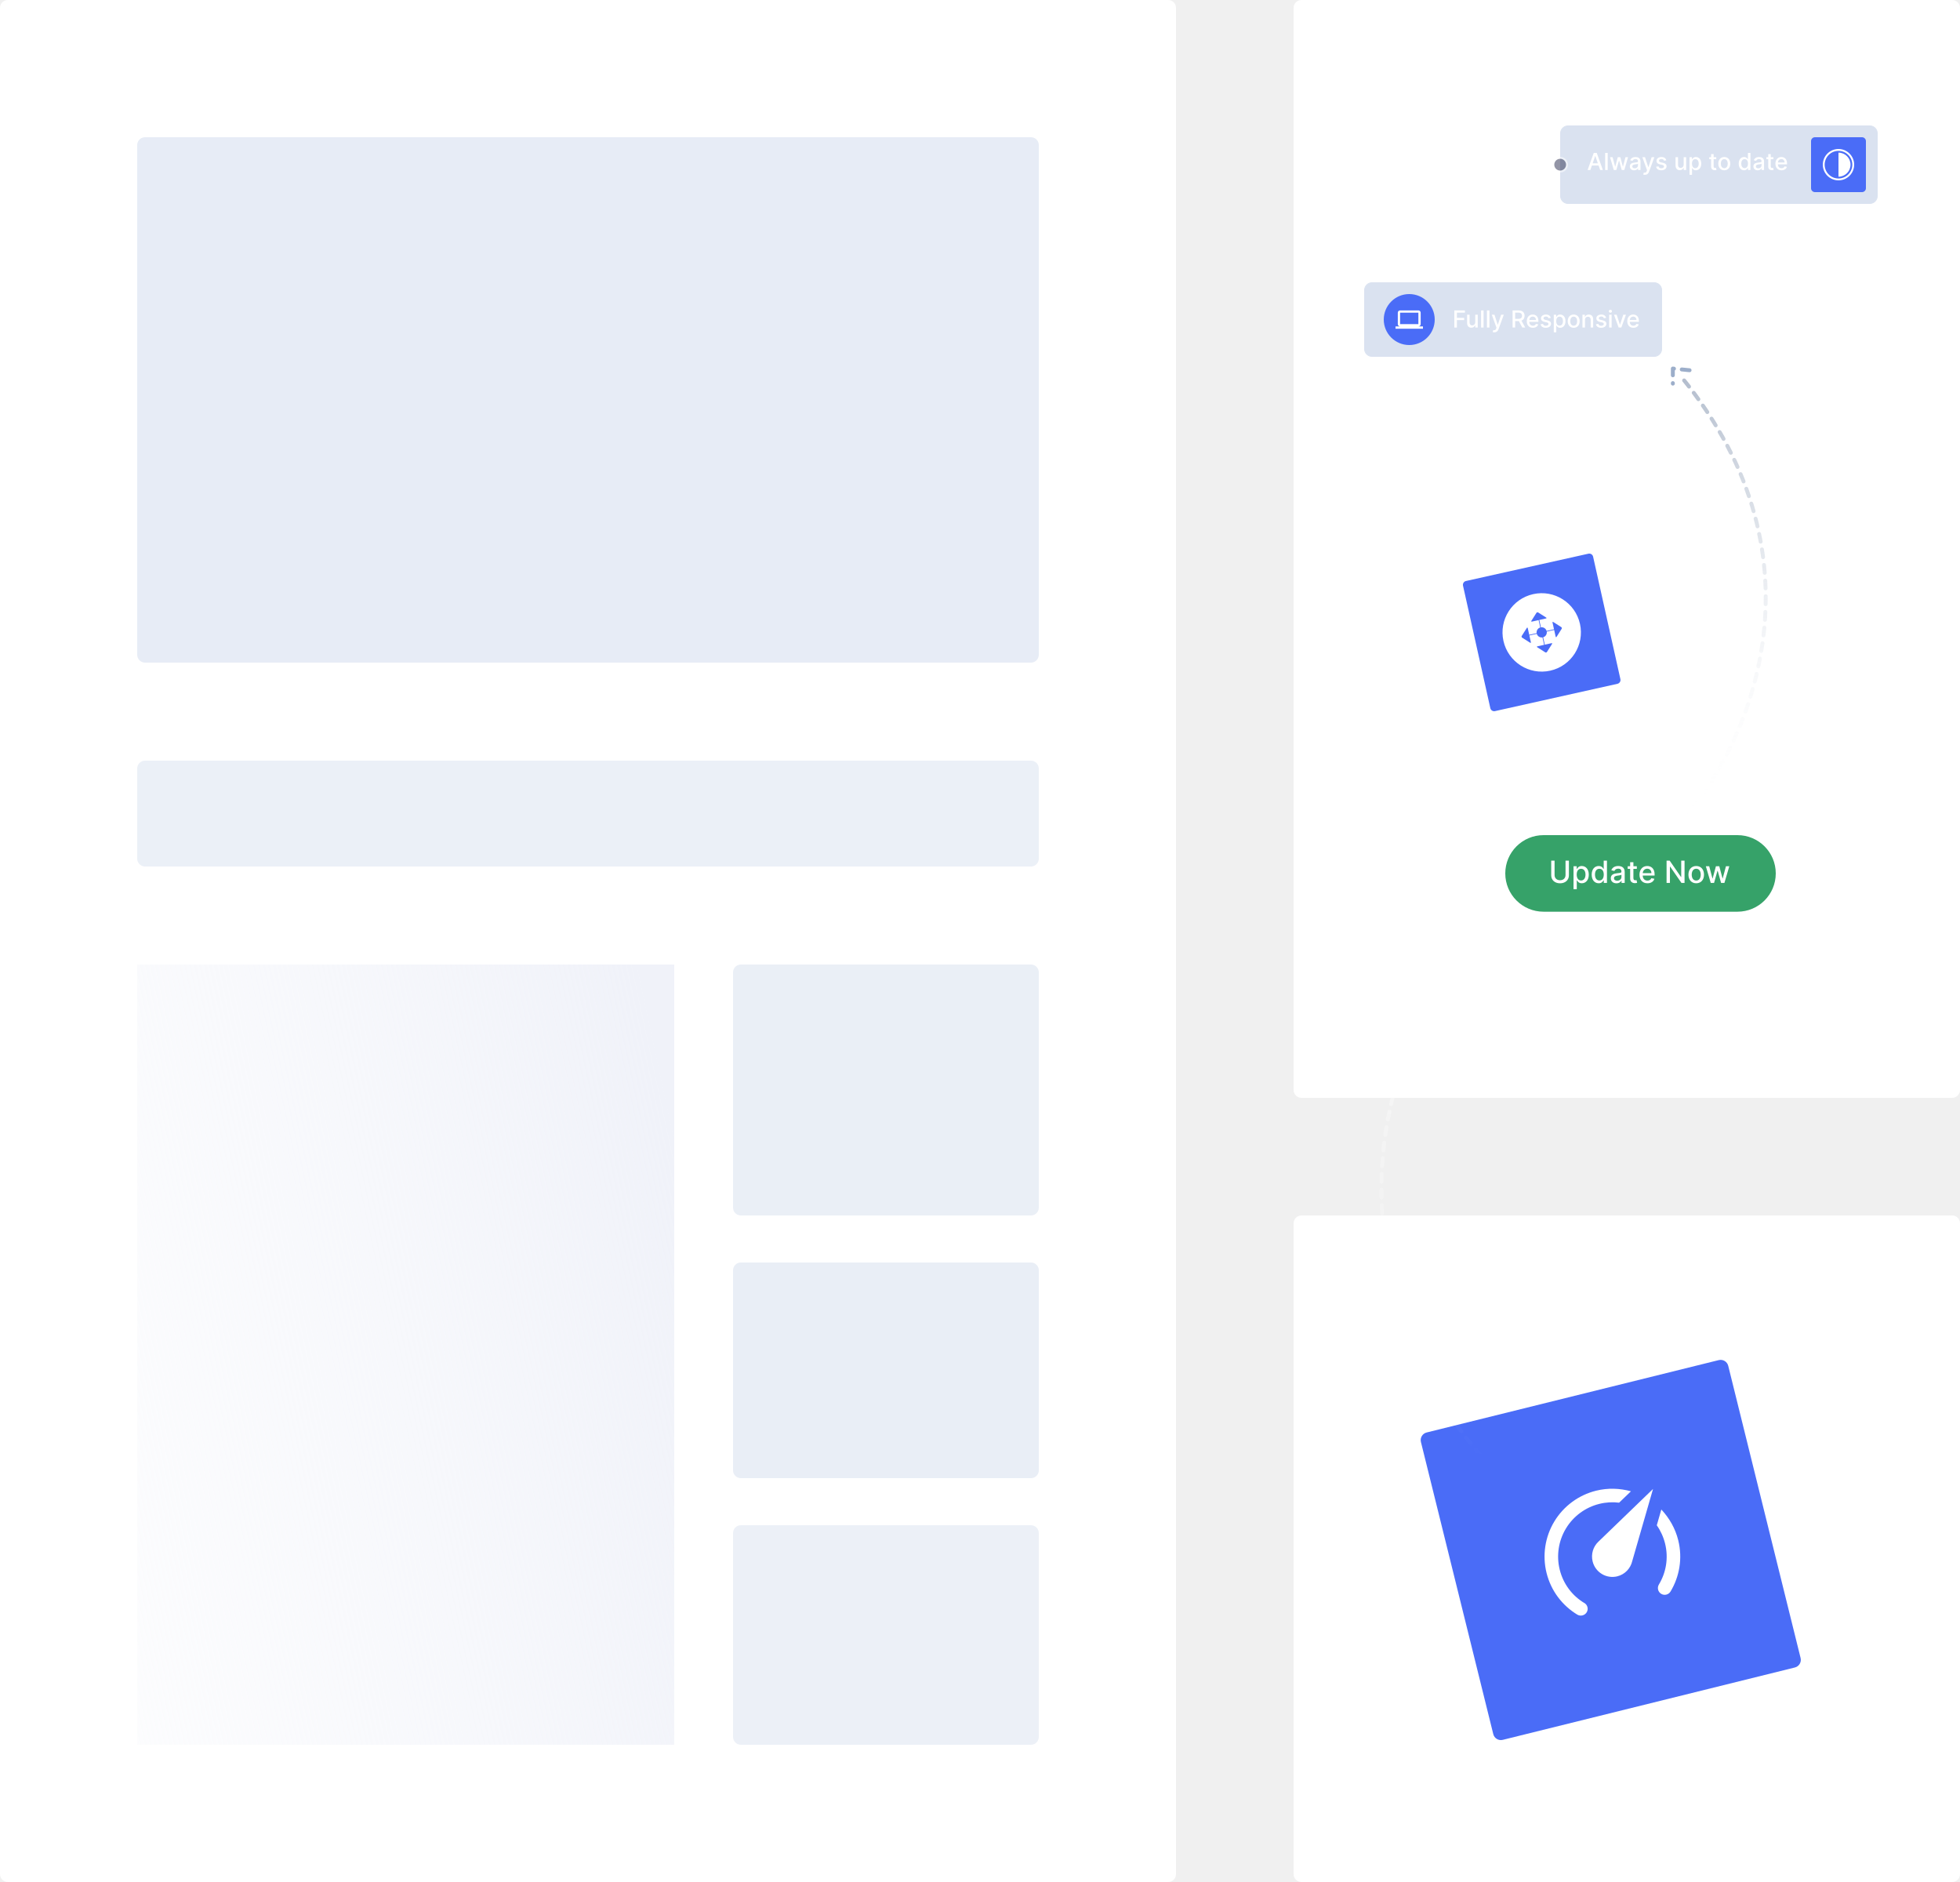
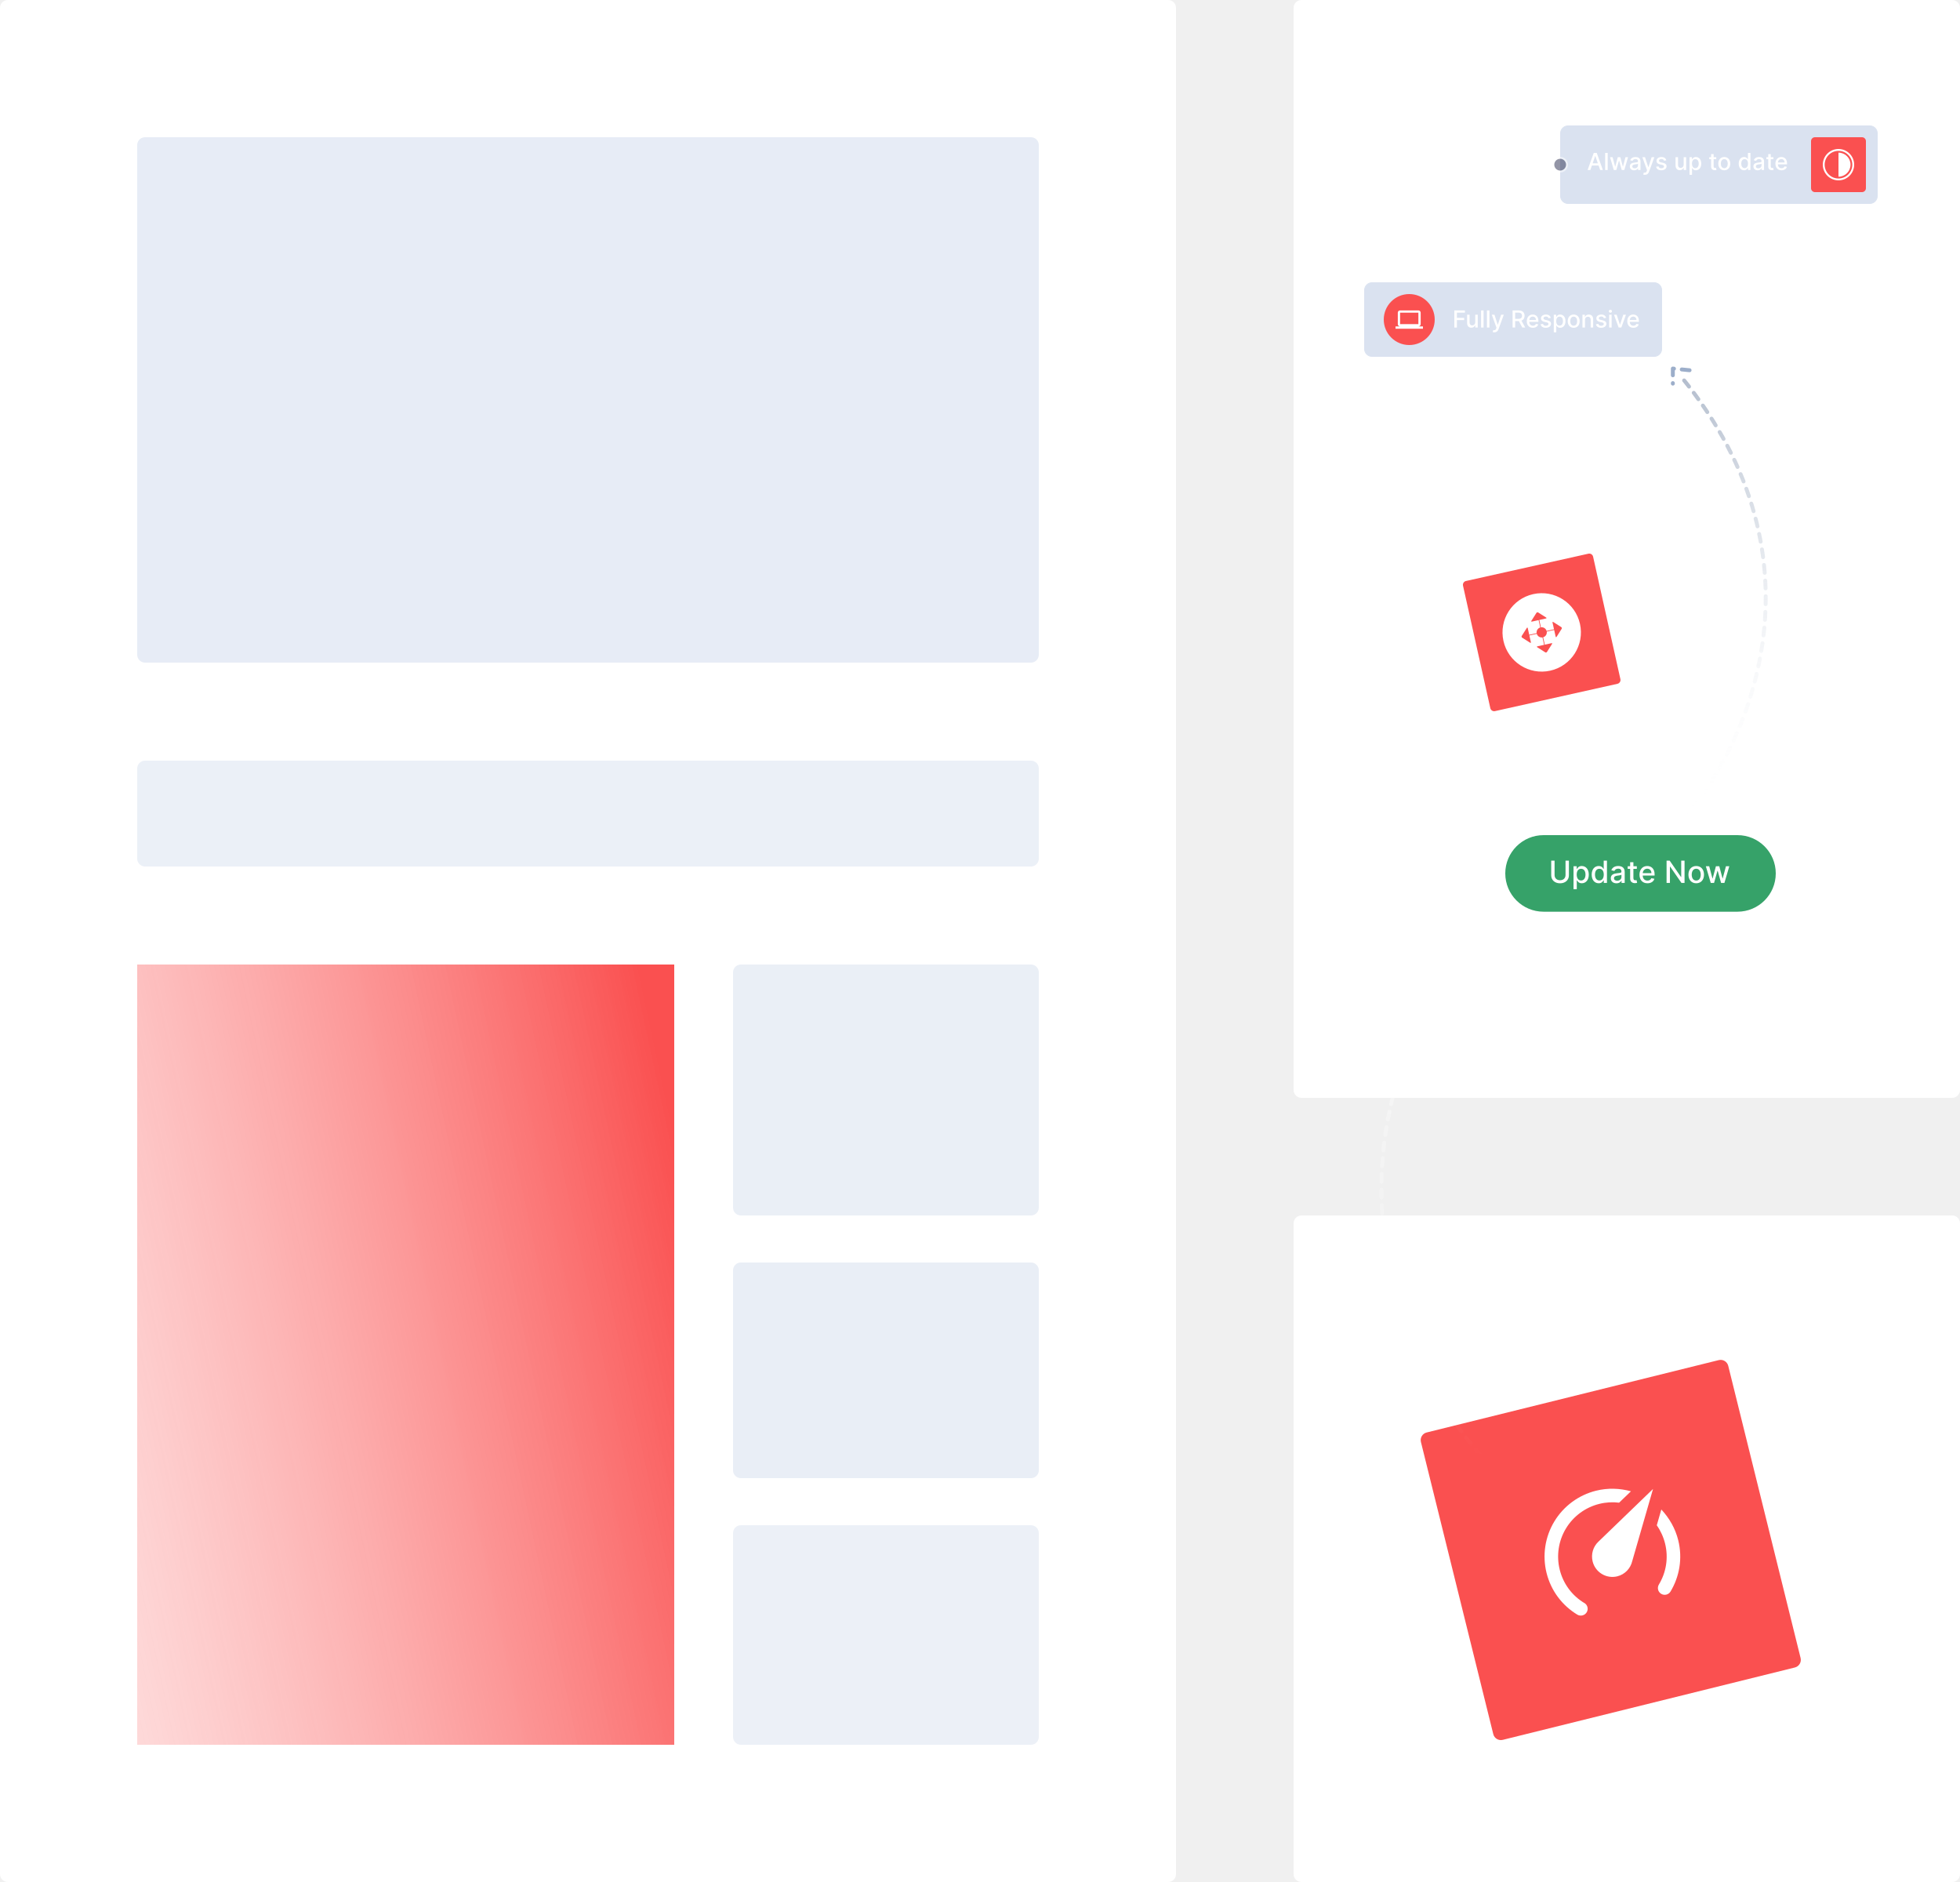
<svg xmlns="http://www.w3.org/2000/svg" width="500" height="480" viewBox="0 0 500 480" fill="none">
  <rect x="330" y="310" width="170" height="170" rx="2" fill="white" />
-   <rect x="362" y="365.831" width="80.765" height="80.765" rx="2" transform="rotate(-13.9128 362 365.831)" fill="#4A6CF7" />
+   <rect x="362" y="365.831" width="80.765" height="80.765" rx="2" transform="rotate(-13.9128 362 365.831)" fill="#fa5050" />
  <path d="M412.572 402.039C411.235 402.37 409.822 402.156 408.643 401.445C407.464 400.734 406.615 399.584 406.284 398.247C405.818 396.366 406.435 394.466 407.718 393.239L421.691 379.757L416.388 398.152C415.956 400.006 414.538 401.552 412.572 402.039ZM407.162 380.2C410.203 379.447 413.25 379.584 416.061 380.349L413.037 383.256C411.434 383.047 409.675 383.144 407.995 383.56C404.43 384.443 401.363 386.705 399.467 389.85C397.571 392.995 397.002 396.764 397.884 400.328C398.804 404.041 401.131 407.03 404.167 408.846L404.183 408.842C405.001 409.335 405.263 410.393 404.77 411.21C404.277 412.028 403.202 412.294 402.389 411.818C398.595 409.531 395.673 405.797 394.525 401.16C393.421 396.705 394.132 391.994 396.502 388.063C398.873 384.132 402.707 381.304 407.162 380.2ZM428.123 392.838C429.271 397.474 428.43 402.14 426.143 405.934C425.646 406.735 424.587 406.997 423.77 406.504C422.952 406.011 422.69 404.953 423.183 404.135C425.016 401.096 425.683 397.383 424.763 393.67C424.347 391.99 423.612 390.389 422.649 389.023L423.808 384.992C425.826 387.166 427.365 389.78 428.123 392.838Z" fill="white" />
  <rect width="300" height="480" rx="2" fill="white" />
  <rect x="35" y="35" width="230" height="134" rx="2" fill="#DAE2F0" fill-opacity="0.66" />
  <rect opacity="0.53" x="35" y="194" width="230" height="27" rx="2" fill="#DAE2F0" />
  <rect x="35" y="246" width="137" height="199" fill="url(#paint0_linear_1028_1032)" />
  <rect opacity="0.57" x="187" y="246" width="78" height="64" rx="2" fill="#DAE2F0" />
  <rect opacity="0.6" x="187" y="322" width="78" height="55" rx="2" fill="#DAE2F0" />
  <rect opacity="0.5" x="187" y="389" width="78" height="56" rx="2" fill="#DAE2F0" />
  <path d="M377.795 371.295C358.482 349.772 331.574 292.451 378.448 235.356" stroke="url(#paint1_linear_1028_1032)" stroke-linecap="round" stroke-linejoin="round" stroke-dasharray="2 2" />
  <path d="M375.753 233.513L380.883 233V237.617" stroke="url(#paint2_linear_1028_1032)" stroke-linecap="round" stroke-linejoin="round" stroke-dasharray="2 2" />
  <rect x="330" width="170" height="280" rx="2" fill="white" />
  <rect x="384" y="213" width="69" height="19.528" rx="9.764" fill="#36A269" />
  <path d="M399.37 219.51V223.177C399.37 223.948 398.838 224.503 397.972 224.503C397.109 224.503 396.574 223.948 396.574 223.177V219.51H395.717V223.246C395.717 224.439 396.61 225.285 397.972 225.285C399.334 225.285 400.23 224.439 400.23 223.246V219.51H399.37Z" fill="white" />
  <path d="M401.41 226.788H402.239V224.528H402.289C402.439 224.8 402.744 225.274 403.521 225.274C404.553 225.274 405.302 224.447 405.302 223.069C405.302 221.687 404.541 220.875 403.512 220.875C402.722 220.875 402.436 221.357 402.289 221.621H402.22V220.93H401.41V226.788ZM402.222 223.06C402.222 222.17 402.611 221.579 403.335 221.579C404.087 221.579 404.464 222.214 404.464 223.06C404.464 223.915 404.075 224.567 403.335 224.567C402.622 224.567 402.222 223.956 402.222 223.06Z" fill="white" />
  <path d="M407.826 225.274C408.602 225.274 408.908 224.8 409.057 224.528H409.127V225.191H409.937V219.51H409.107V221.621H409.057C408.908 221.357 408.625 220.875 407.831 220.875C406.802 220.875 406.045 221.687 406.045 223.069C406.045 224.447 406.791 225.274 407.826 225.274ZM408.009 224.567C407.268 224.567 406.883 223.915 406.883 223.06C406.883 222.214 407.26 221.579 408.009 221.579C408.733 221.579 409.121 222.17 409.121 223.06C409.121 223.956 408.725 224.567 408.009 224.567Z" fill="white" />
  <path d="M412.36 225.285C413.065 225.285 413.462 224.927 413.62 224.608H413.653V225.191H414.463V222.361C414.463 221.121 413.487 220.875 412.81 220.875C412.039 220.875 411.329 221.185 411.051 221.962L411.831 222.139C411.953 221.837 412.263 221.546 412.821 221.546C413.356 221.546 413.631 221.826 413.631 222.309V222.328C413.631 222.63 413.32 222.625 412.555 222.714C411.747 222.808 410.921 223.019 410.921 223.987C410.921 224.825 411.55 225.285 412.36 225.285ZM412.541 224.619C412.072 224.619 411.734 224.408 411.734 223.998C411.734 223.554 412.127 223.396 412.607 223.332C412.876 223.296 413.514 223.224 413.634 223.105V223.654C413.634 224.159 413.231 224.619 412.541 224.619Z" fill="white" />
  <path d="M417.557 220.93H416.683V219.909H415.853V220.93H415.229V221.596H415.853V224.112C415.851 224.886 416.442 225.26 417.096 225.246C417.36 225.243 417.537 225.194 417.634 225.157L417.485 224.472C417.429 224.483 417.326 224.508 417.193 224.508C416.924 224.508 416.683 224.42 416.683 223.94V221.596H417.557V220.93Z" fill="white" />
  <path d="M420.265 225.277C421.194 225.277 421.851 224.819 422.04 224.126L421.255 223.984C421.105 224.386 420.745 224.592 420.273 224.592C419.563 224.592 419.086 224.131 419.064 223.31H422.093V223.016C422.093 221.476 421.172 220.875 420.206 220.875C419.019 220.875 418.237 221.779 418.237 223.088C418.237 224.411 419.008 225.277 420.265 225.277ZM419.066 222.689C419.1 222.084 419.538 221.56 420.212 221.56C420.856 221.56 421.277 222.037 421.28 222.689H419.066Z" fill="white" />
  <path d="M429.732 219.51H428.883V223.682H428.83L425.94 219.51H425.147V225.191H426.004V221.024H426.057L428.944 225.191H429.732V219.51Z" fill="white" />
  <path d="M432.71 225.277C433.912 225.277 434.697 224.397 434.697 223.08C434.697 221.754 433.912 220.875 432.71 220.875C431.509 220.875 430.724 221.754 430.724 223.08C430.724 224.397 431.509 225.277 432.71 225.277ZM432.713 224.58C431.928 224.58 431.562 223.895 431.562 223.077C431.562 222.261 431.928 221.568 432.713 221.568C433.493 221.568 433.859 222.261 433.859 223.077C433.859 223.895 433.493 224.58 432.713 224.58Z" fill="white" />
  <path d="M436.416 225.191H437.26L438.125 222.114H438.189L439.054 225.191H439.9L441.151 220.93H440.294L439.465 224.045H439.423L438.591 220.93H437.734L436.896 224.059H436.855L436.02 220.93H435.163L436.416 225.191Z" fill="white" />
  <path d="M429.313 209C445.373 191.102 467.749 143.437 428.77 95.96" stroke="url(#paint3_linear_1028_1032)" stroke-linecap="round" stroke-linejoin="round" stroke-dasharray="2 2" />
  <path d="M431.011 94.427L426.746 94V97.839" stroke="#9CAECA" stroke-linecap="round" stroke-linejoin="round" stroke-dasharray="2 2" />
  <path d="M425.919 209.551C429.35 203.094 432.466 187.388 417.488 176.228" stroke="url(#paint4_linear_1028_1032)" stroke-width="0.7" stroke-linecap="round" stroke-linejoin="round" stroke-dasharray="2 2" />
  <rect x="348.1" y="72.1" width="75.8" height="18.8" rx="1.9" fill="#DAE2F0" stroke="#DAE2F0" stroke-width="0.2" />
  <path d="M371 83.538H371.658V81.636H373.512V81.071H371.658V79.742H373.706V79.175H371V83.538Z" fill="white" />
  <path d="M376.333 82.181C376.335 82.737 375.921 83.001 375.563 83.001C375.169 83.001 374.896 82.716 374.896 82.271V80.266H374.259V82.347C374.259 83.159 374.705 83.581 375.333 83.581C375.825 83.581 376.16 83.321 376.311 82.972H376.345V83.538H376.972V80.266H376.333V82.181Z" fill="white" />
  <path d="M378.465 79.175H377.828V83.538H378.465V79.175Z" fill="white" />
  <path d="M379.959 79.175H379.322V83.538H379.959V79.175Z" fill="white" />
  <path d="M381.219 84.766C381.745 84.766 382.077 84.491 382.267 83.975L383.62 80.272L382.932 80.266L382.103 82.805H382.069L381.24 80.266H380.558L381.756 83.581L381.677 83.798C381.515 84.233 381.287 84.269 380.938 84.173L380.784 84.695C380.861 84.729 381.027 84.766 381.219 84.766Z" fill="white" />
  <path d="M385.859 83.538H386.518V81.887H387.413C387.428 81.887 387.44 81.887 387.455 81.887L388.342 83.538H389.092L388.124 81.772C388.659 81.574 388.925 81.129 388.925 80.543C388.925 79.739 388.427 79.175 387.415 79.175H385.859V83.538ZM386.518 81.32V79.739H387.344C387.994 79.739 388.263 80.048 388.263 80.543C388.263 81.035 387.994 81.32 387.353 81.32H386.518Z" fill="white" />
  <path d="M391.045 83.604C391.759 83.604 392.264 83.253 392.409 82.72L391.806 82.612C391.691 82.921 391.414 83.078 391.051 83.078C390.506 83.078 390.139 82.724 390.122 82.094H392.449V81.868C392.449 80.685 391.742 80.223 391 80.223C390.088 80.223 389.487 80.918 389.487 81.923C389.487 82.94 390.08 83.604 391.045 83.604ZM390.124 81.617C390.15 81.152 390.487 80.749 391.004 80.749C391.499 80.749 391.823 81.116 391.825 81.617H390.124Z" fill="white" />
  <path d="M395.608 81.065C395.476 80.555 395.078 80.223 394.37 80.223C393.631 80.223 393.107 80.613 393.107 81.192C393.107 81.657 393.388 81.966 394.002 82.102L394.556 82.224C394.871 82.294 395.018 82.435 395.018 82.639C395.018 82.893 394.748 83.091 394.33 83.091C393.949 83.091 393.703 82.927 393.627 82.605L393.011 82.699C393.118 83.278 393.599 83.604 394.334 83.604C395.125 83.604 395.672 83.185 395.672 82.592C395.672 82.13 395.378 81.844 394.777 81.706L394.257 81.587C393.897 81.501 393.742 81.38 393.744 81.158C393.742 80.907 394.015 80.728 394.377 80.728C394.773 80.728 394.956 80.947 395.031 81.167L395.608 81.065Z" fill="white" />
  <path d="M396.373 84.766H397.01V83.029H397.048C397.163 83.238 397.398 83.602 397.994 83.602C398.787 83.602 399.362 82.967 399.362 81.908C399.362 80.847 398.778 80.223 397.988 80.223C397.381 80.223 397.161 80.594 397.048 80.796H396.995V80.266H396.373V84.766ZM396.997 81.902C396.997 81.218 397.295 80.764 397.851 80.764C398.429 80.764 398.719 81.252 398.719 81.902C398.719 82.558 398.42 83.059 397.851 83.059C397.304 83.059 396.997 82.59 396.997 81.902Z" fill="white" />
  <path d="M401.454 83.604C402.377 83.604 402.98 82.929 402.98 81.917C402.98 80.898 402.377 80.223 401.454 80.223C400.532 80.223 399.929 80.898 399.929 81.917C399.929 82.929 400.532 83.604 401.454 83.604ZM401.456 83.07C400.854 83.07 400.572 82.543 400.572 81.915C400.572 81.288 400.854 80.756 401.456 80.756C402.055 80.756 402.336 81.288 402.336 81.915C402.336 82.543 402.055 83.07 401.456 83.07Z" fill="white" />
  <path d="M404.328 81.595C404.328 81.073 404.648 80.775 405.091 80.775C405.523 80.775 405.786 81.058 405.786 81.533V83.538H406.423V81.457C406.423 80.647 405.977 80.223 405.308 80.223C404.816 80.223 404.494 80.451 404.343 80.798H404.303V80.266H403.691V83.538H404.328V81.595Z" fill="white" />
  <path d="M409.729 81.065C409.597 80.555 409.199 80.223 408.491 80.223C407.752 80.223 407.228 80.613 407.228 81.192C407.228 81.657 407.509 81.966 408.123 82.102L408.677 82.224C408.992 82.294 409.139 82.435 409.139 82.639C409.139 82.893 408.869 83.091 408.451 83.091C408.07 83.091 407.825 82.927 407.748 82.605L407.132 82.699C407.239 83.278 407.72 83.604 408.455 83.604C409.246 83.604 409.793 83.185 409.793 82.592C409.793 82.13 409.499 81.844 408.898 81.706L408.379 81.587C408.018 81.501 407.863 81.38 407.865 81.158C407.863 80.907 408.136 80.728 408.498 80.728C408.894 80.728 409.077 80.947 409.152 81.167L409.729 81.065Z" fill="white" />
  <path d="M410.494 83.538H411.131V80.266H410.494V83.538ZM410.816 79.761C411.035 79.761 411.218 79.59 411.218 79.381C411.218 79.173 411.035 79 410.816 79C410.594 79 410.413 79.173 410.413 79.381C410.413 79.59 410.594 79.761 410.816 79.761Z" fill="white" />
  <path d="M414.788 80.266H414.104L413.277 82.784H413.243L412.414 80.266H411.73L412.919 83.538H413.601L414.788 80.266Z" fill="white" />
  <path d="M416.68 83.604C417.393 83.604 417.898 83.253 418.043 82.72L417.44 82.612C417.325 82.921 417.048 83.078 416.686 83.078C416.141 83.078 415.774 82.724 415.757 82.094H418.084V81.868C418.084 80.685 417.376 80.223 416.635 80.223C415.723 80.223 415.122 80.918 415.122 81.923C415.122 82.94 415.714 83.604 416.68 83.604ZM415.759 81.617C415.785 81.152 416.121 80.749 416.639 80.749C417.134 80.749 417.457 81.116 417.46 81.617H415.759Z" fill="white" />
-   <circle cx="359.5" cy="81.5" r="6.5" fill="#4A6CF7" />
+   <circle cx="359.5" cy="81.5" r="6.5" fill="#fa5050" />
  <path d="M357.167 79.75H361.833V82.667H357.167V79.75ZM361.833 83.25C361.988 83.25 362.136 83.189 362.246 83.079C362.355 82.97 362.417 82.822 362.417 82.667V79.75C362.417 79.427 362.154 79.167 361.833 79.167H357.167C356.843 79.167 356.583 79.427 356.583 79.75V82.667C356.583 82.822 356.645 82.97 356.754 83.079C356.864 83.189 357.012 83.25 357.167 83.25H356V83.834H363V83.25H361.833Z" fill="white" />
-   <rect x="373" y="148.4" width="34" height="34" rx="1" transform="rotate(-12.5713 373 148.4)" fill="#4A6CF7" />
+   <rect x="373" y="148.4" width="34" height="34" rx="1" transform="rotate(-12.5713 373 148.4)" fill="#fa5050" />
  <circle cx="393.293" cy="161.293" r="10" transform="rotate(-12.5713 393.293 161.293)" fill="white" />
  <g clip-path="url(#clip0_1028_1032)">
-     <path d="M398.281 159.94L396.256 158.653C396.106 158.557 396.015 158.621 396.054 158.795L396.433 160.496L394.539 160.918C394.355 160.293 393.738 159.901 393.094 160L392.675 158.119L394.375 157.74C394.55 157.701 394.569 157.592 394.418 157.496L392.393 156.21C392.242 156.114 392.043 156.159 391.948 156.309L390.661 158.334C390.565 158.485 390.629 158.575 390.803 158.536L392.504 158.157L392.923 160.037C392.298 160.222 391.905 160.838 392.005 161.482L390.111 161.905L389.732 160.205C389.693 160.031 389.584 160.012 389.489 160.162L388.202 162.188C388.106 162.338 388.151 162.537 388.301 162.633L390.326 163.919C390.477 164.015 390.567 163.952 390.528 163.777L390.149 162.076L392.04 161.654C392.225 162.279 392.842 162.671 393.486 162.572L393.908 164.463L392.208 164.842C392.034 164.881 392.015 164.99 392.165 165.086L394.191 166.372C394.341 166.468 394.54 166.424 394.636 166.273L395.923 164.248C396.018 164.097 395.955 164.007 395.78 164.046L394.082 164.425L393.661 162.535C394.286 162.35 394.678 161.734 394.579 161.09L396.471 160.668L396.85 162.369C396.889 162.543 396.997 162.562 397.093 162.412L398.38 160.386C398.476 160.236 398.432 160.035 398.281 159.94Z" fill="#4A6CF7" />
+     <path d="M398.281 159.94L396.256 158.653C396.106 158.557 396.015 158.621 396.054 158.795L396.433 160.496L394.539 160.918C394.355 160.293 393.738 159.901 393.094 160L392.675 158.119L394.375 157.74C394.55 157.701 394.569 157.592 394.418 157.496L392.393 156.21C392.242 156.114 392.043 156.159 391.948 156.309L390.661 158.334C390.565 158.485 390.629 158.575 390.803 158.536L392.504 158.157L392.923 160.037C392.298 160.222 391.905 160.838 392.005 161.482L390.111 161.905L389.732 160.205C389.693 160.031 389.584 160.012 389.489 160.162L388.202 162.188C388.106 162.338 388.151 162.537 388.301 162.633L390.326 163.919C390.477 164.015 390.567 163.952 390.528 163.777L390.149 162.076L392.04 161.654C392.225 162.279 392.842 162.671 393.486 162.572L393.908 164.463L392.208 164.842C392.034 164.881 392.015 164.99 392.165 165.086L394.191 166.372C394.341 166.468 394.54 166.424 394.636 166.273L395.923 164.248C396.018 164.097 395.955 164.007 395.78 164.046L394.082 164.425L393.661 162.535C394.286 162.35 394.678 161.734 394.579 161.09L396.471 160.668L396.85 162.369C396.889 162.543 396.997 162.562 397.093 162.412L398.38 160.386C398.476 160.236 398.432 160.035 398.281 159.94Z" fill="#fa5050" />
  </g>
  <rect x="398.1" y="32.1" width="80.8" height="19.8" rx="1.9" fill="#DAE2F0" stroke="#DAE2F0" stroke-width="0.2" />
-   <rect x="462" y="35" width="14" height="14" rx="1" fill="#4A6CF7" />
+   <rect x="462" y="35" width="14" height="14" rx="1" fill="#fa5050" />
  <path d="M468.998 38C466.791 38 465 39.791 465 41.998C465 44.209 466.791 46 468.998 46C471.209 46 473 44.209 473 41.998C473 39.791 471.209 38 468.998 38ZM469 45.524C467.054 45.524 465.476 43.946 465.476 42C465.476 40.054 467.054 38.476 469 38.476C470.946 38.476 472.524 40.054 472.524 42C472.524 43.946 470.946 45.524 469 45.524ZM469 38.928V45.069C470.694 45.069 472.071 43.692 472.071 41.998C472.071 40.308 470.694 38.928 469 38.928Z" fill="white" />
  <path d="M405.699 43.364L406.099 42.209H407.804L408.202 43.364H408.901L407.331 39H406.57L405 43.364H405.699ZM406.291 41.655L406.935 39.793H406.969L407.612 41.655H406.291Z" fill="white" />
  <path d="M410.117 39H409.48V43.364H410.117V39Z" fill="white" />
  <path d="M411.684 43.364H412.332L412.996 41.001H413.045L413.71 43.364H414.36L415.321 40.091H414.663L414.026 42.484H413.994L413.354 40.091H412.696L412.053 42.494H412.021L411.379 40.091H410.721L411.684 43.364Z" fill="white" />
  <path d="M416.878 43.436C417.419 43.436 417.724 43.161 417.845 42.916H417.871V43.364H418.493V41.19C418.493 40.238 417.743 40.048 417.223 40.048C416.631 40.048 416.085 40.287 415.872 40.883L416.471 41.02C416.565 40.788 416.803 40.564 417.232 40.564C417.643 40.564 417.854 40.779 417.854 41.15V41.165C417.854 41.397 417.615 41.393 417.027 41.461C416.407 41.533 415.772 41.695 415.772 42.439C415.772 43.082 416.256 43.436 416.878 43.436ZM417.017 42.925C416.656 42.925 416.396 42.763 416.396 42.447C416.396 42.106 416.699 41.985 417.068 41.936C417.274 41.908 417.764 41.853 417.856 41.761V42.183C417.856 42.571 417.547 42.925 417.017 42.925Z" fill="white" />
  <path d="M419.627 44.591C420.153 44.591 420.486 44.316 420.675 43.8L422.028 40.097L421.34 40.091L420.511 42.631H420.477L419.648 40.091H418.967L420.164 43.406L420.085 43.624C419.923 44.058 419.695 44.094 419.346 43.999L419.192 44.521C419.269 44.555 419.435 44.591 419.627 44.591Z" fill="white" />
  <path d="M425.081 40.89C424.949 40.381 424.551 40.048 423.843 40.048C423.104 40.048 422.58 40.438 422.58 41.018C422.58 41.482 422.861 41.791 423.475 41.928L424.029 42.049C424.344 42.119 424.491 42.26 424.491 42.465C424.491 42.718 424.22 42.916 423.803 42.916C423.421 42.916 423.176 42.752 423.1 42.43L422.484 42.524C422.59 43.104 423.072 43.43 423.807 43.43C424.597 43.43 425.145 43.01 425.145 42.418C425.145 41.955 424.851 41.67 424.25 41.531L423.73 41.412C423.37 41.327 423.215 41.205 423.217 40.984C423.215 40.732 423.487 40.553 423.85 40.553C424.246 40.553 424.429 40.773 424.504 40.992L425.081 40.89Z" fill="white" />
  <path d="M429.507 42.006C429.509 42.562 429.095 42.827 428.737 42.827C428.343 42.827 428.07 42.541 428.07 42.096V40.091H427.433V42.173C427.433 42.984 427.879 43.406 428.507 43.406C428.999 43.406 429.334 43.146 429.485 42.797H429.519V43.364H430.146V40.091H429.507V42.006Z" fill="white" />
  <path d="M431.002 44.591H431.639V42.854H431.677C431.792 43.063 432.027 43.428 432.623 43.428C433.416 43.428 433.991 42.793 433.991 41.734C433.991 40.673 433.407 40.048 432.617 40.048C432.01 40.048 431.79 40.419 431.677 40.621H431.624V40.091H431.002V44.591ZM431.626 41.727C431.626 41.043 431.924 40.59 432.48 40.59C433.058 40.59 433.348 41.077 433.348 41.727C433.348 42.383 433.049 42.884 432.48 42.884C431.933 42.884 431.626 42.416 431.626 41.727Z" fill="white" />
  <path d="M437.82 40.091H437.149V39.307H436.512V40.091H436.033V40.602H436.512V42.535C436.51 43.129 436.964 43.417 437.467 43.406C437.669 43.404 437.806 43.366 437.88 43.338L437.765 42.812C437.722 42.82 437.644 42.84 437.541 42.84C437.335 42.84 437.149 42.771 437.149 42.403V40.602H437.82V40.091Z" fill="white" />
  <path d="M439.869 43.43C440.791 43.43 441.394 42.754 441.394 41.742C441.394 40.724 440.791 40.048 439.869 40.048C438.946 40.048 438.343 40.724 438.343 41.742C438.343 42.754 438.946 43.43 439.869 43.43ZM439.871 42.895C439.268 42.895 438.987 42.369 438.987 41.74C438.987 41.114 439.268 40.581 439.871 40.581C440.469 40.581 440.751 41.114 440.751 41.74C440.751 42.369 440.469 42.895 439.871 42.895Z" fill="white" />
  <path d="M444.918 43.428C445.515 43.428 445.749 43.063 445.864 42.854H445.918V43.364H446.54V39H445.903V40.621H445.864C445.749 40.419 445.532 40.048 444.923 40.048C444.132 40.048 443.55 40.673 443.55 41.734C443.55 42.793 444.124 43.428 444.918 43.428ZM445.059 42.884C444.49 42.884 444.194 42.383 444.194 41.727C444.194 41.077 444.484 40.59 445.059 40.59C445.615 40.59 445.913 41.043 445.913 41.727C445.913 42.416 445.609 42.884 445.059 42.884Z" fill="white" />
  <path d="M448.401 43.436C448.943 43.436 449.247 43.161 449.369 42.916H449.394V43.364H450.017V41.19C450.017 40.238 449.267 40.048 448.747 40.048C448.154 40.048 447.609 40.287 447.396 40.883L447.994 41.02C448.088 40.788 448.327 40.564 448.755 40.564C449.166 40.564 449.377 40.779 449.377 41.15V41.165C449.377 41.397 449.139 41.393 448.551 41.461C447.931 41.533 447.296 41.695 447.296 42.439C447.296 43.082 447.779 43.436 448.401 43.436ZM448.54 42.925C448.18 42.925 447.92 42.763 447.92 42.447C447.92 42.106 448.222 41.985 448.591 41.936C448.798 41.908 449.288 41.853 449.379 41.761V42.183C449.379 42.571 449.07 42.925 448.54 42.925Z" fill="white" />
  <path d="M452.393 40.091H451.722V39.307H451.085V40.091H450.605V40.602H451.085V42.535C451.082 43.129 451.536 43.417 452.039 43.406C452.241 43.404 452.378 43.366 452.452 43.338L452.337 42.812C452.295 42.82 452.216 42.84 452.114 42.84C451.907 42.84 451.722 42.771 451.722 42.403V40.602H452.393V40.091Z" fill="white" />
  <path d="M454.473 43.43C455.187 43.43 455.692 43.078 455.836 42.545L455.233 42.437C455.118 42.746 454.841 42.903 454.479 42.903C453.934 42.903 453.567 42.55 453.55 41.919H455.877V41.693C455.877 40.511 455.17 40.048 454.428 40.048C453.516 40.048 452.915 40.743 452.915 41.749C452.915 42.765 453.508 43.43 454.473 43.43ZM453.552 41.442C453.578 40.977 453.915 40.575 454.432 40.575C454.927 40.575 455.251 40.941 455.253 41.442H453.552Z" fill="white" />
  <circle opacity="0.5" cx="398" cy="42" r="1.75" fill="#282C4D" stroke="white" stroke-width="0.5" />
  <line x1="347" y1="41.75" x2="396" y2="41.75" stroke="url(#paint5_linear_1028_1032)" stroke-width="0.5" />
  <defs>
    <linearGradient id="paint0_linear_1028_1032" x1="156.747" y1="216.683" x2="-149.033" y2="282.186" gradientUnits="userSpaceOnUse">
-       <stop stop-color="#F0F2F9" />
+       <stop stop-color="#fa5050" />
      <stop offset="1" stop-color="white" stop-opacity="0" />
    </linearGradient>
    <linearGradient id="paint1_linear_1028_1032" x1="374.3" y1="234.975" x2="361.897" y2="369.833" gradientUnits="userSpaceOnUse">
      <stop stop-color="white" stop-opacity="0.48" />
      <stop offset="1" stop-color="white" stop-opacity="0" />
    </linearGradient>
    <linearGradient id="paint2_linear_1028_1032" x1="378.318" y1="233" x2="378.318" y2="237.617" gradientUnits="userSpaceOnUse">
      <stop stop-color="white" stop-opacity="0.55" />
      <stop offset="1" stop-color="white" stop-opacity="0.62" />
    </linearGradient>
    <linearGradient id="paint3_linear_1028_1032" x1="432.22" y1="95.642" x2="442.533" y2="207.784" gradientUnits="userSpaceOnUse">
      <stop stop-color="#5F7597" stop-opacity="0.48" />
      <stop offset="1" stop-color="white" stop-opacity="0" />
    </linearGradient>
    <linearGradient id="paint4_linear_1028_1032" x1="418.483" y1="175.882" x2="429.732" y2="208.225" gradientUnits="userSpaceOnUse">
      <stop stop-color="white" stop-opacity="0.48" />
      <stop offset="1" stop-color="white" stop-opacity="0" />
    </linearGradient>
    <linearGradient id="paint5_linear_1028_1032" x1="396" y1="42" x2="359.25" y2="42" gradientUnits="userSpaceOnUse">
      <stop stop-color="white" stop-opacity="0.28" />
      <stop offset="1" stop-color="white" stop-opacity="0" />
    </linearGradient>
    <clipPath id="clip0_1028_1032">
      <rect width="12" height="12" fill="white" transform="translate(386.13 156.742) rotate(-12.5713)" />
    </clipPath>
  </defs>
</svg>
